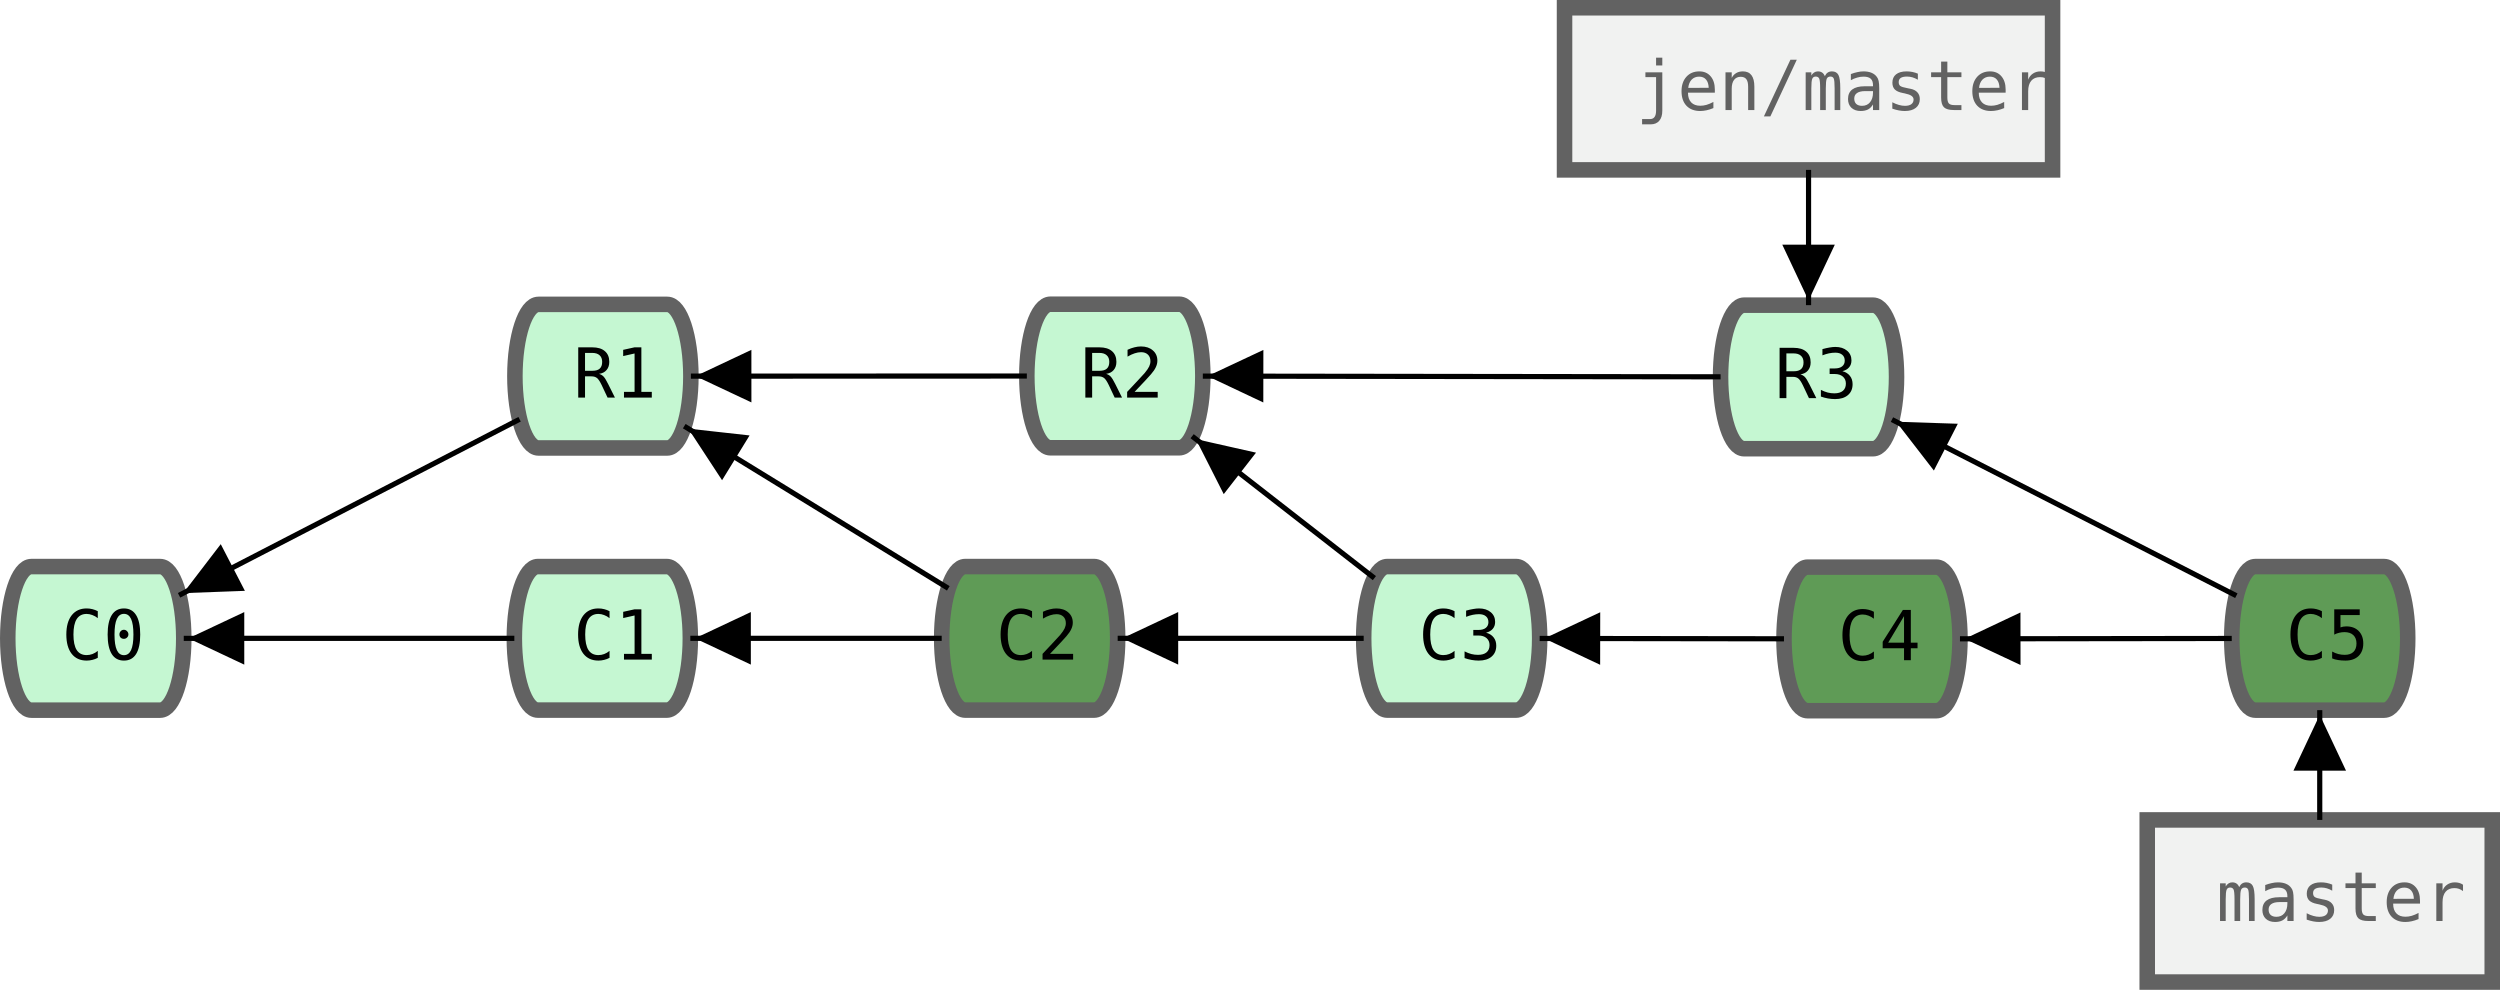
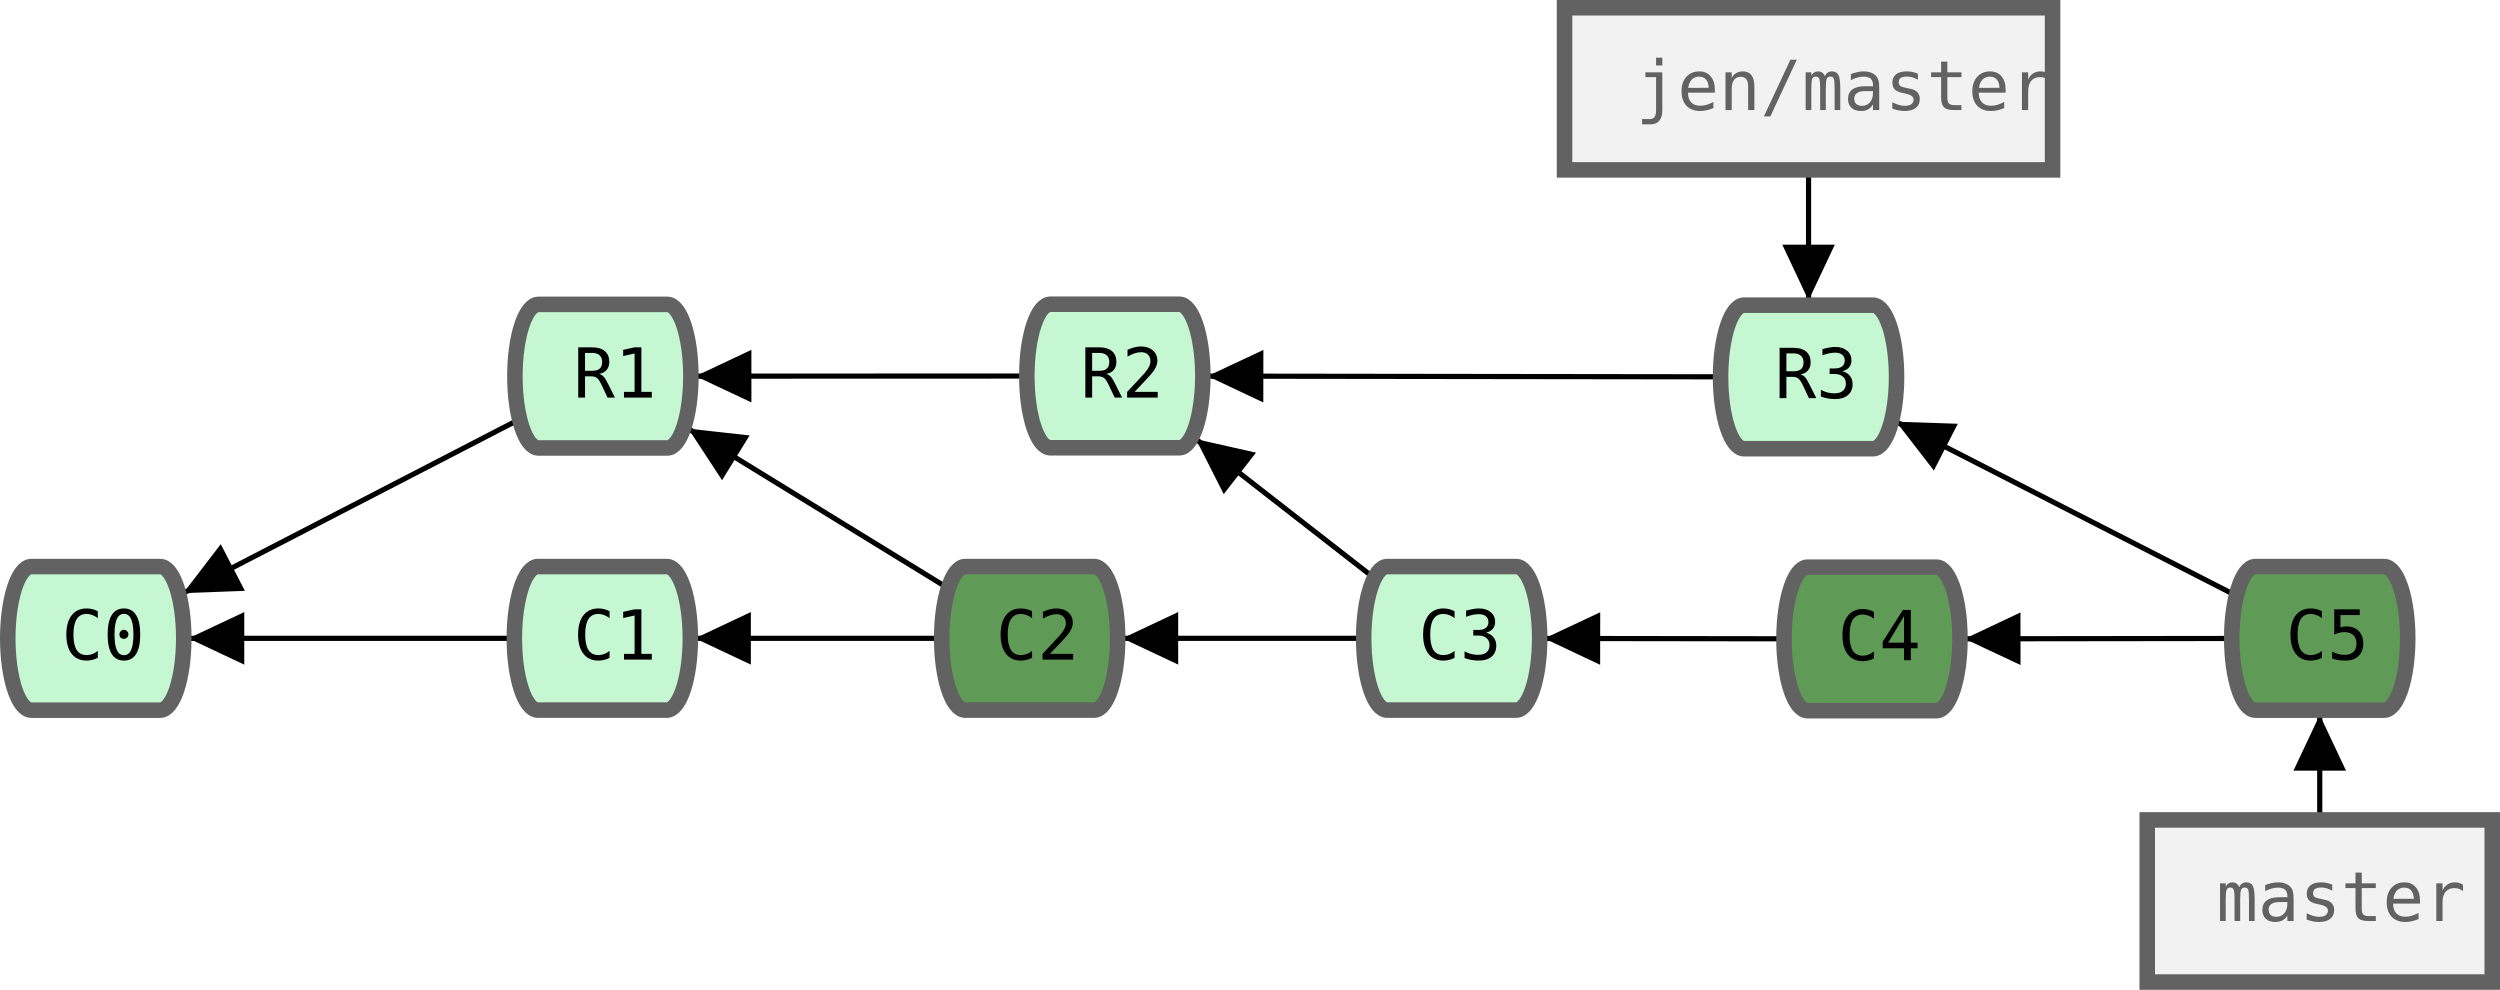
<svg xmlns="http://www.w3.org/2000/svg" version="1.1" id="svg34559" width="483.088" height="191.268" viewBox="0 0 483.088 191.268" xml:space="preserve">
  <defs id="defs34563">
    <marker style="overflow:visible" id="TriangleStart-0" refX="4" refY="0" orient="auto-start-reverse" markerWidth="10.784" markerHeight="10.155" viewBox="0 0 5.324 6.155" preserveAspectRatio="none">
      <path transform="scale(0.5)" style="fill:context-stroke;fill-rule:evenodd;stroke:context-stroke;stroke-width:1pt" d="M 5.77,0 -2.88,5 V -5 Z" id="path135-8" />
    </marker>
    <marker style="overflow:visible" id="TriangleStart-0-1" refX="4" refY="0" orient="auto-start-reverse" markerWidth="10.784" markerHeight="10.155" viewBox="0 0 5.324 6.155" preserveAspectRatio="none">
      <path transform="scale(0.5)" style="fill:context-stroke;fill-rule:evenodd;stroke:context-stroke;stroke-width:1pt" d="M 5.77,0 -2.88,5 V -5 Z" id="path135-8-9" />
-     </marker>
-     <marker style="overflow:visible" id="TriangleStart-0-1-9" refX="4" refY="0" orient="auto-start-reverse" markerWidth="10.784" markerHeight="10.155" viewBox="0 0 5.324 6.155" preserveAspectRatio="none">
-       <path transform="scale(0.5)" style="fill:context-stroke;fill-rule:evenodd;stroke:context-stroke;stroke-width:1pt" d="M 5.77,0 -2.88,5 V -5 Z" id="path135-8-9-3" />
    </marker>
    <marker style="overflow:visible" id="TriangleStart-0-1-8" refX="4" refY="0" orient="auto-start-reverse" markerWidth="10.784" markerHeight="10.155" viewBox="0 0 5.324 6.155" preserveAspectRatio="none">
      <path transform="scale(0.5)" style="fill:context-stroke;fill-rule:evenodd;stroke:context-stroke;stroke-width:1pt" d="M 5.77,0 -2.88,5 V -5 Z" id="path135-8-9-0" />
    </marker>
    <marker style="overflow:visible" id="TriangleStart-0-1-6" refX="4" refY="0" orient="auto-start-reverse" markerWidth="10.784" markerHeight="10.155" viewBox="0 0 5.324 6.155" preserveAspectRatio="none">
      <path transform="scale(0.5)" style="fill:context-stroke;fill-rule:evenodd;stroke:context-stroke;stroke-width:1pt" d="M 5.77,0 -2.88,5 V -5 Z" id="path135-8-9-6" />
    </marker>
    <marker style="overflow:visible" id="TriangleStart-0-1-0" refX="4" refY="0" orient="auto-start-reverse" markerWidth="10.784" markerHeight="10.155" viewBox="0 0 5.324 6.155" preserveAspectRatio="none">
      <path transform="scale(0.5)" style="fill:context-stroke;fill-rule:evenodd;stroke:context-stroke;stroke-width:1pt" d="M 5.77,0 -2.88,5 V -5 Z" id="path135-8-9-04" />
    </marker>
    <marker style="overflow:visible" id="TriangleStart-0-1-2" refX="4" refY="0" orient="auto-start-reverse" markerWidth="10.784" markerHeight="10.155" viewBox="0 0 5.324 6.155" preserveAspectRatio="none">
      <path transform="scale(0.5)" style="fill:context-stroke;fill-rule:evenodd;stroke:context-stroke;stroke-width:1pt" d="M 5.77,0 -2.88,5 V -5 Z" id="path135-8-9-67" />
    </marker>
    <marker style="overflow:visible" id="TriangleStart-0-1-98" refX="4" refY="0" orient="auto-start-reverse" markerWidth="10.784" markerHeight="10.155" viewBox="0 0 5.324 6.155" preserveAspectRatio="none">
      <path transform="scale(0.5)" style="fill:context-stroke;fill-rule:evenodd;stroke:context-stroke;stroke-width:1pt" d="M 5.77,0 -2.88,5 V -5 Z" id="path135-8-9-7" />
    </marker>
    <marker style="overflow:visible" id="TriangleStart-0-1-82" refX="4" refY="0" orient="auto-start-reverse" markerWidth="10.784" markerHeight="10.155" viewBox="0 0 5.324 6.155" preserveAspectRatio="none">
      <path transform="scale(0.5)" style="fill:context-stroke;fill-rule:evenodd;stroke:context-stroke;stroke-width:1pt" d="M 5.77,0 -2.88,5 V -5 Z" id="path135-8-9-9" />
    </marker>
+     <marker style="overflow:visible" id="TriangleStart-0-1-9" refX="4" refY="0" orient="auto-start-reverse" markerWidth="10.784" markerHeight="10.155" viewBox="0 0 5.324 6.155" preserveAspectRatio="none">
+       <path transform="scale(0.5)" style="fill:context-stroke;fill-rule:evenodd;stroke:context-stroke;stroke-width:1pt" d="M 5.77,0 -2.88,5 V -5 Z" id="path135-8-9-3" />
+     </marker>
    <marker style="overflow:visible" id="TriangleStart-0-1-60" refX="4" refY="0" orient="auto-start-reverse" markerWidth="10.784" markerHeight="10.155" viewBox="0 0 5.324 6.155" preserveAspectRatio="none">
      <path transform="scale(0.5)" style="fill:context-stroke;fill-rule:evenodd;stroke:context-stroke;stroke-width:1pt" d="M 5.77,0 -2.88,5 V -5 Z" id="path135-8-9-2" />
    </marker>
    <marker style="overflow:visible" id="TriangleStart-0-1-61" refX="4" refY="0" orient="auto-start-reverse" markerWidth="10.784" markerHeight="10.155" viewBox="0 0 5.324 6.155" preserveAspectRatio="none">
      <path transform="scale(0.5)" style="fill:context-stroke;fill-rule:evenodd;stroke:context-stroke;stroke-width:1pt" d="M 5.77,0 -2.88,5 V -5 Z" id="path135-8-9-32" />
    </marker>
    <marker style="overflow:visible" id="TriangleStart-0-1-5" refX="4" refY="0" orient="auto-start-reverse" markerWidth="10.784" markerHeight="10.155" viewBox="0 0 5.324 6.155" preserveAspectRatio="none">
      <path transform="scale(0.5)" style="fill:context-stroke;fill-rule:evenodd;stroke:context-stroke;stroke-width:1pt" d="M 5.77,0 -2.88,5 V -5 Z" id="path135-8-9-99" />
    </marker>
    <marker style="overflow:visible" id="TriangleStart-0-1-91" refX="4" refY="0" orient="auto-start-reverse" markerWidth="10.784" markerHeight="10.155" viewBox="0 0 5.324 6.155" preserveAspectRatio="none">
      <path transform="scale(0.5)" style="fill:context-stroke;fill-rule:evenodd;stroke:context-stroke;stroke-width:1pt" d="M 5.77,0 -2.88,5 V -5 Z" id="path135-8-9-07" />
    </marker>
  </defs>
+   <path style="display:inline;fill:none;fill-rule:evenodd;stroke:#000000;stroke-width:1px;stroke-linecap:butt;stroke-linejoin:miter;stroke-opacity:1;marker-end:url(#TriangleStart-0)" d="m 349.476,32.829 0,26.137" id="a_1-1" />
+   <path style="display:inline;fill:none;fill-rule:evenodd;stroke:#000000;stroke-width:1px;stroke-linecap:butt;stroke-linejoin:miter;stroke-opacity:1;marker-end:url(#TriangleStart-0-1)" d="M 332.473,72.815 232.428,72.68" id="a_1-1-6" />
+   <path style="display:inline;fill:none;fill-rule:evenodd;stroke:#000000;stroke-width:1px;stroke-linecap:butt;stroke-linejoin:miter;stroke-opacity:1;marker-end:url(#TriangleStart-0-1-8)" d="m 431.251,123.375 -52.515,0.065" id="a_1-1-6-5" />
+   <path style="display:inline;fill:none;fill-rule:evenodd;stroke:#000000;stroke-width:1px;stroke-linecap:butt;stroke-linejoin:miter;stroke-opacity:1;marker-end:url(#TriangleStart-0-1-6)" d="m 344.729,123.437 -47.211,-0.066" id="a_1-1-6-4" />
+   <path style="display:inline;fill:none;fill-rule:evenodd;stroke:#000000;stroke-width:1px;stroke-linecap:butt;stroke-linejoin:miter;stroke-opacity:1;marker-end:url(#TriangleStart-0-1-0)" d="m 263.511,123.347 -47.537,0" id="a_1-1-6-6" />
+   <path style="display:inline;fill:none;fill-rule:evenodd;stroke:#000000;stroke-width:1px;stroke-linecap:butt;stroke-linejoin:miter;stroke-opacity:1;marker-end:url(#TriangleStart-0-1-2)" d="M 181.967,123.347 H 133.396" id="a_1-1-6-56" />
+   <path style="display:inline;fill:none;fill-rule:evenodd;stroke:#000000;stroke-width:1px;stroke-linecap:butt;stroke-linejoin:miter;stroke-opacity:1;marker-end:url(#TriangleStart-0-1-98)" d="m 99.389,123.349 -63.881,0.004" id="a_1-1-6-2" />
+   <path style="display:inline;fill:none;fill-rule:evenodd;stroke:#000000;stroke-width:1px;stroke-linecap:butt;stroke-linejoin:miter;stroke-opacity:1;marker-end:url(#TriangleStart-0-1-82)" d="m 198.421,72.663 -64.918,0.022" id="a_1-1-6-9" />
+   <path style="display:inline;fill:none;fill-rule:evenodd;stroke:#000000;stroke-width:1px;stroke-linecap:butt;stroke-linejoin:miter;stroke-opacity:1;marker-end:url(#TriangleStart-0-1-9)" d="M 100.402,81.013 34.601,115.032" id="a_1-1-6-3" />
+   <path style="display:inline;fill:none;fill-rule:evenodd;stroke:#000000;stroke-width:1px;stroke-linecap:butt;stroke-linejoin:miter;stroke-opacity:1;marker-end:url(#TriangleStart-0-1-60)" d="M 183.247,113.69 132.222,82.348" id="a_1-1-6-7" />
+   <path style="display:inline;fill:none;fill-rule:evenodd;stroke:#000000;stroke-width:1px;stroke-linecap:butt;stroke-linejoin:miter;stroke-opacity:1;marker-end:url(#TriangleStart-0-1-61)" d="M 265.579,111.715 230.361,84.289" id="a_1-1-6-1" />
+   <path style="display:inline;fill:none;fill-rule:evenodd;stroke:#000000;stroke-width:1px;stroke-linecap:butt;stroke-linejoin:miter;stroke-opacity:1;marker-end:url(#TriangleStart-0-1-5)" d="M 432.138,115.112 365.593,81.08" id="a_1-1-6-14" />
+   <path style="display:inline;fill:none;fill-rule:evenodd;stroke:#000000;stroke-width:1px;stroke-linecap:butt;stroke-linejoin:miter;stroke-opacity:1;marker-end:url(#TriangleStart-0-1-91)" d="m 448.255,158.438 0,-21.213" id="a_1-1-6-58" />
  <g id="g_master" style="stroke:#626262;stroke-width:3;stroke-dasharray:none;stroke-opacity:1" transform="translate(-37.74483,1.88072)">
    <rect style="fill:#f1f2f1;fill-opacity:1;stroke:#626262;stroke-width:3;stroke-dasharray:none;stroke-opacity:1" id="rect553" width="66.667" height="31.329" x="452.667" y="156.558" />
    <text xml:space="preserve" style="font-variant:normal;font-weight:normal;font-size:13.333px;font-family:Inconsolata;-inkscape-font-specification:Inconsolata;writing-mode:lr-tb;fill:#626262;fill-opacity:1;fill-rule:nonzero;stroke:none;stroke-width:3;stroke-dasharray:none;stroke-opacity:1" id="t_master" x="466.033" y="176.089">
      <tspan x="466.033 472.7 479.367 486.033 492.7 499.367" y="176.089" id="tspan34577" style="fill:#626262;fill-opacity:1;stroke:none;stroke-width:3;stroke-dasharray:none;stroke-opacity:1">master</tspan>
    </text>
  </g>
  <g id="g_c1" style="stroke:#626262;stroke-width:3;stroke-dasharray:none;stroke-opacity:1" transform="translate(-39.66485,1.273789)">
    <rect style="fill:#c5f7d2;fill-opacity:1;stroke:#626262;stroke-width:3;stroke-dasharray:none;stroke-opacity:1" id="rect3545-8" width="34.007" height="27.742" x="139.054" y="108.202" ry="13.871" rx="4.558" />
    <text xml:space="preserve" style="font-variant:normal;font-weight:normal;font-size:13.333px;font-family:Inconsolata;-inkscape-font-specification:Inconsolata;writing-mode:lr-tb;fill:#000000;fill-opacity:1;fill-rule:nonzero;stroke:none;stroke-width:3;stroke-dasharray:none;stroke-opacity:1" id="t_c1" x="150.464" y="126.187">
      <tspan x="150.464 157.131" y="126.187" id="tspan34585" style="stroke:none;stroke-width:3;stroke-dasharray:none;stroke-opacity:1">C1</tspan>
    </text>
  </g>
  <g id="g_c0" style="stroke:#626262;stroke-width:3;stroke-dasharray:none;stroke-opacity:1" transform="translate(-38.31152,1.273789)">
    <rect style="fill:#c5f7d2;fill-opacity:1;stroke:#626262;stroke-width:3;stroke-dasharray:none;stroke-opacity:1" id="rect3545-61" width="34.007" height="27.742" x="39.812" y="108.209" ry="13.871" rx="4.558" />
    <text xml:space="preserve" style="font-variant:normal;font-weight:normal;font-size:13.333px;font-family:Inconsolata;-inkscape-font-specification:Inconsolata;writing-mode:lr-tb;fill:#000000;fill-opacity:1;fill-rule:nonzero;stroke:none;stroke-width:3;stroke-dasharray:none;stroke-opacity:1" id="t_c0" x="50.222" y="126.187">
      <tspan x="50.222 56.889" y="126.187" id="tspan34593" style="stroke:none;stroke-width:3;stroke-dasharray:none;stroke-opacity:1">C0</tspan>
    </text>
  </g>
  <g id="g_c2" style="stroke:#626262;stroke-width:3;stroke-dasharray:none;stroke-opacity:1" transform="translate(-29.03495,1.273789)">
    <rect style="fill:#5f9b56;fill-opacity:1;stroke:#626262;stroke-width:3;stroke-dasharray:none;stroke-opacity:1" id="rect3545-2" width="34.007" height="27.742" x="211.002" y="108.202" ry="13.871" rx="4.558" />
    <text xml:space="preserve" style="font-variant:normal;font-weight:normal;font-size:13.333px;font-family:Inconsolata;-inkscape-font-specification:Inconsolata;writing-mode:lr-tb;fill:#000000;fill-opacity:1;fill-rule:nonzero;stroke:none;stroke-width:3;stroke-dasharray:none;stroke-opacity:1" id="t_c2" x="221.479" y="126.187">
      <tspan x="221.479 228.145" y="126.187" id="tspan34607" style="stroke:none;stroke-width:3;stroke-dasharray:none;stroke-opacity:1">C2</tspan>
    </text>
  </g>
  <g id="g_r1" style="stroke:#626262;stroke-width:3;stroke-dasharray:none;stroke-opacity:1" transform="translate(-38.31152,1.273789)">
    <rect style="fill:#c5f7d2;fill-opacity:1;stroke:#626262;stroke-width:3;stroke-dasharray:none;stroke-opacity:1" id="rect3545-6" width="34.007" height="27.742" x="137.807" y="57.546" ry="13.871" rx="4.558" />
    <text xml:space="preserve" style="font-variant:normal;font-weight:normal;font-size:13.333px;font-family:Inconsolata;-inkscape-font-specification:Inconsolata;writing-mode:lr-tb;fill:#000000;fill-opacity:1;fill-rule:nonzero;stroke:none;stroke-width:3;stroke-dasharray:none;stroke-opacity:1" id="t_r1" x="149.111" y="75.564">
      <tspan x="149.111 155.777" y="75.564" id="tspan34621" style="stroke:none;stroke-width:3;stroke-dasharray:none;stroke-opacity:1">R1</tspan>
    </text>
  </g>
  <g id="g_r2" style="stroke:#626262;stroke-width:3;stroke-dasharray:none;stroke-opacity:1" transform="translate(-38.31152,1.273789)">
    <rect style="fill:#c5f7d2;fill-opacity:1;stroke:#626262;stroke-width:3;stroke-dasharray:none;stroke-opacity:1" id="rect3545-0" width="34.007" height="27.742" x="236.732" y="57.512" ry="13.871" rx="4.558" />
    <text xml:space="preserve" style="font-variant:normal;font-weight:normal;font-size:13.333px;font-family:Inconsolata;-inkscape-font-specification:Inconsolata;writing-mode:lr-tb;fill:#000000;fill-opacity:1;fill-rule:nonzero;stroke:none;stroke-width:3;stroke-dasharray:none;stroke-opacity:1" id="t_r2" x="247.103" y="75.564">
      <tspan x="247.103 253.769" y="75.564" id="tspan34641" style="stroke:none;stroke-width:3;stroke-dasharray:none;stroke-opacity:1">R2</tspan>
    </text>
  </g>
  <g id="g_c3" style="stroke:#626262;stroke-width:3;stroke-dasharray:none;stroke-opacity:1" transform="translate(-30.50238,1.273789)">
    <rect style="fill:#c5f7d2;fill-opacity:1;stroke:#626262;stroke-width:3;stroke-dasharray:none;stroke-opacity:1" id="rect3545" width="34.007" height="27.742" x="294.014" y="108.202" ry="13.871" rx="4.558" />
    <text xml:space="preserve" style="font-variant:normal;font-weight:normal;font-size:13.333px;font-family:Inconsolata;-inkscape-font-specification:Inconsolata;writing-mode:lr-tb;fill:#000000;fill-opacity:1;fill-rule:nonzero;stroke:none;stroke-width:3;stroke-dasharray:none;stroke-opacity:1" id="t_c3" x="304.591" y="126.187">
      <tspan x="304.591 311.257" y="126.187" id="tspan34655" style="stroke:none;stroke-width:3;stroke-dasharray:none;stroke-opacity:1">C3</tspan>
    </text>
  </g>
  <g id="g_c4" style="stroke:#626262;stroke-width:3;stroke-dasharray:none;stroke-opacity:1" transform="translate(-28.73381,1.273789)">
    <rect style="fill:#5f9b56;fill-opacity:1;stroke:#626262;stroke-width:3;stroke-dasharray:none;stroke-opacity:1" id="rect3545-7" width="34.007" height="27.742" x="373.463" y="108.316" ry="13.871" rx="4.558" />
    <text xml:space="preserve" style="font-variant:normal;font-weight:normal;font-size:13.333px;font-family:Inconsolata;-inkscape-font-specification:Inconsolata;writing-mode:lr-tb;fill:#000000;fill-opacity:1;fill-rule:nonzero;stroke:none;stroke-width:3;stroke-dasharray:none;stroke-opacity:1" id="t_c4" x="383.853" y="126.3">
      <tspan x="383.853 390.52" y="126.3" id="tspan34669" style="stroke:none;stroke-width:3;stroke-dasharray:none;stroke-opacity:1">C4</tspan>
    </text>
  </g>
  <g id="g_r3" style="stroke:#626262;stroke-width:3;stroke-dasharray:none;stroke-opacity:1" transform="translate(-38.31152,1.273789)">
    <rect style="fill:#c5f7d2;fill-opacity:1;stroke:#626262;stroke-width:3;stroke-dasharray:none;stroke-opacity:1" id="rect3545-9" width="34.007" height="27.742" x="370.784" y="57.693" ry="13.871" rx="4.558" />
    <text xml:space="preserve" style="font-variant:normal;font-weight:normal;font-size:13.333px;font-family:Inconsolata;-inkscape-font-specification:Inconsolata;writing-mode:lr-tb;fill:#000000;fill-opacity:1;fill-rule:nonzero;stroke:none;stroke-width:3;stroke-dasharray:none;stroke-opacity:1" id="t_r3" x="381.255" y="75.657">
      <tspan x="381.255 387.921" y="75.657" id="tspan34689" style="stroke:none;stroke-width:3;stroke-dasharray:none;stroke-opacity:1">R3</tspan>
    </text>
  </g>
  <g id="g_c5" style="stroke:#626262;stroke-width:3;stroke-dasharray:none;stroke-opacity:1" transform="translate(-38.31152,1.273789)">
    <rect style="fill:#5f9b56;fill-opacity:1;stroke:#626262;stroke-width:3;stroke-dasharray:none;stroke-opacity:1" id="rect3545-20" width="34.007" height="27.742" x="469.563" y="108.209" ry="13.871" rx="4.558" />
    <text xml:space="preserve" style="font-variant:normal;font-weight:normal;font-size:13.333px;font-family:Inconsolata;-inkscape-font-specification:Inconsolata;writing-mode:lr-tb;fill:#000000;fill-opacity:1;fill-rule:nonzero;stroke:none;stroke-width:3;stroke-dasharray:none;stroke-opacity:1" id="t_c5" x="480" y="126.187">
      <tspan x="480 486.667" y="126.187" id="tspan34697" style="stroke:none;stroke-width:3;stroke-dasharray:none;stroke-opacity:1">C5</tspan>
    </text>
  </g>
  <g id="g_master_h2" transform="translate(-150.3897,-155.0577)" style="stroke:#626262;stroke-width:3;stroke-dasharray:none;stroke-opacity:1">
    <rect style="fill:#f1f2f1;fill-opacity:1;stroke:#626262;stroke-width:3;stroke-dasharray:none;stroke-opacity:1" id="rect553-3-3" width="94.306" height="31.329" x="452.713" y="156.558" />
    <text xml:space="preserve" style="font-variant:normal;font-weight:normal;font-size:13.333px;font-family:Inconsolata;-inkscape-font-specification:Inconsolata;writing-mode:lr-tb;fill:#626262;fill-opacity:1;fill-rule:nonzero;stroke:none;stroke-width:3;stroke-dasharray:none;stroke-opacity:1" id="t_master_h2" x="466.495" y="176.322">
      <tspan id="tspan34577-2-1-5-0" style="fill:#626262;fill-opacity:1;stroke:none;stroke-width:3;stroke-dasharray:none;stroke-opacity:1" x="466.495" y="176.322">jen/master</tspan>
    </text>
  </g>
-   <path style="display:inline;fill:none;fill-rule:evenodd;stroke:#000000;stroke-width:1px;stroke-linecap:butt;stroke-linejoin:miter;stroke-opacity:1;marker-end:url(#TriangleStart-0)" d="m 349.476,32.829 0,26.137" id="a_1-1" />
-   <path style="display:inline;fill:none;fill-rule:evenodd;stroke:#000000;stroke-width:1px;stroke-linecap:butt;stroke-linejoin:miter;stroke-opacity:1;marker-end:url(#TriangleStart-0-1)" d="M 332.473,72.815 232.428,72.68" id="a_1-1-6" />
-   <path style="display:inline;fill:none;fill-rule:evenodd;stroke:#000000;stroke-width:1px;stroke-linecap:butt;stroke-linejoin:miter;stroke-opacity:1;marker-end:url(#TriangleStart-0-1-8)" d="m 431.251,123.375 -52.515,0.065" id="a_1-1-6-5" />
-   <path style="display:inline;fill:none;fill-rule:evenodd;stroke:#000000;stroke-width:1px;stroke-linecap:butt;stroke-linejoin:miter;stroke-opacity:1;marker-end:url(#TriangleStart-0-1-6)" d="m 344.729,123.437 -47.211,-0.066" id="a_1-1-6-4" />
-   <path style="display:inline;fill:none;fill-rule:evenodd;stroke:#000000;stroke-width:1px;stroke-linecap:butt;stroke-linejoin:miter;stroke-opacity:1;marker-end:url(#TriangleStart-0-1-0)" d="m 263.511,123.347 -47.537,0" id="a_1-1-6-6" />
-   <path style="display:inline;fill:none;fill-rule:evenodd;stroke:#000000;stroke-width:1px;stroke-linecap:butt;stroke-linejoin:miter;stroke-opacity:1;marker-end:url(#TriangleStart-0-1-2)" d="M 181.967,123.347 H 133.396" id="a_1-1-6-56" />
-   <path style="display:inline;fill:none;fill-rule:evenodd;stroke:#000000;stroke-width:1px;stroke-linecap:butt;stroke-linejoin:miter;stroke-opacity:1;marker-end:url(#TriangleStart-0-1-98)" d="m 99.389,123.349 -63.881,0.004" id="a_1-1-6-2" />
-   <path style="display:inline;fill:none;fill-rule:evenodd;stroke:#000000;stroke-width:1px;stroke-linecap:butt;stroke-linejoin:miter;stroke-opacity:1;marker-end:url(#TriangleStart-0-1-82)" d="m 198.421,72.663 -64.918,0.022" id="a_1-1-6-9" />
-   <path style="display:inline;fill:none;fill-rule:evenodd;stroke:#000000;stroke-width:1px;stroke-linecap:butt;stroke-linejoin:miter;stroke-opacity:1;marker-end:url(#TriangleStart-0-1-9)" d="M 100.402,81.013 34.601,115.032" id="a_1-1-6-3" />
-   <path style="display:inline;fill:none;fill-rule:evenodd;stroke:#000000;stroke-width:1px;stroke-linecap:butt;stroke-linejoin:miter;stroke-opacity:1;marker-end:url(#TriangleStart-0-1-60)" d="M 183.247,113.69 132.222,82.348" id="a_1-1-6-7" />
-   <path style="display:inline;fill:none;fill-rule:evenodd;stroke:#000000;stroke-width:1px;stroke-linecap:butt;stroke-linejoin:miter;stroke-opacity:1;marker-end:url(#TriangleStart-0-1-61)" d="M 265.579,111.715 230.361,84.289" id="a_1-1-6-1" />
-   <path style="display:inline;fill:none;fill-rule:evenodd;stroke:#000000;stroke-width:1px;stroke-linecap:butt;stroke-linejoin:miter;stroke-opacity:1;marker-end:url(#TriangleStart-0-1-5)" d="M 432.138,115.112 365.593,81.08" id="a_1-1-6-14" />
-   <path style="display:inline;fill:none;fill-rule:evenodd;stroke:#000000;stroke-width:1px;stroke-linecap:butt;stroke-linejoin:miter;stroke-opacity:1;marker-end:url(#TriangleStart-0-1-91)" d="m 448.255,158.438 0,-21.213" id="a_1-1-6-58" />
</svg>
